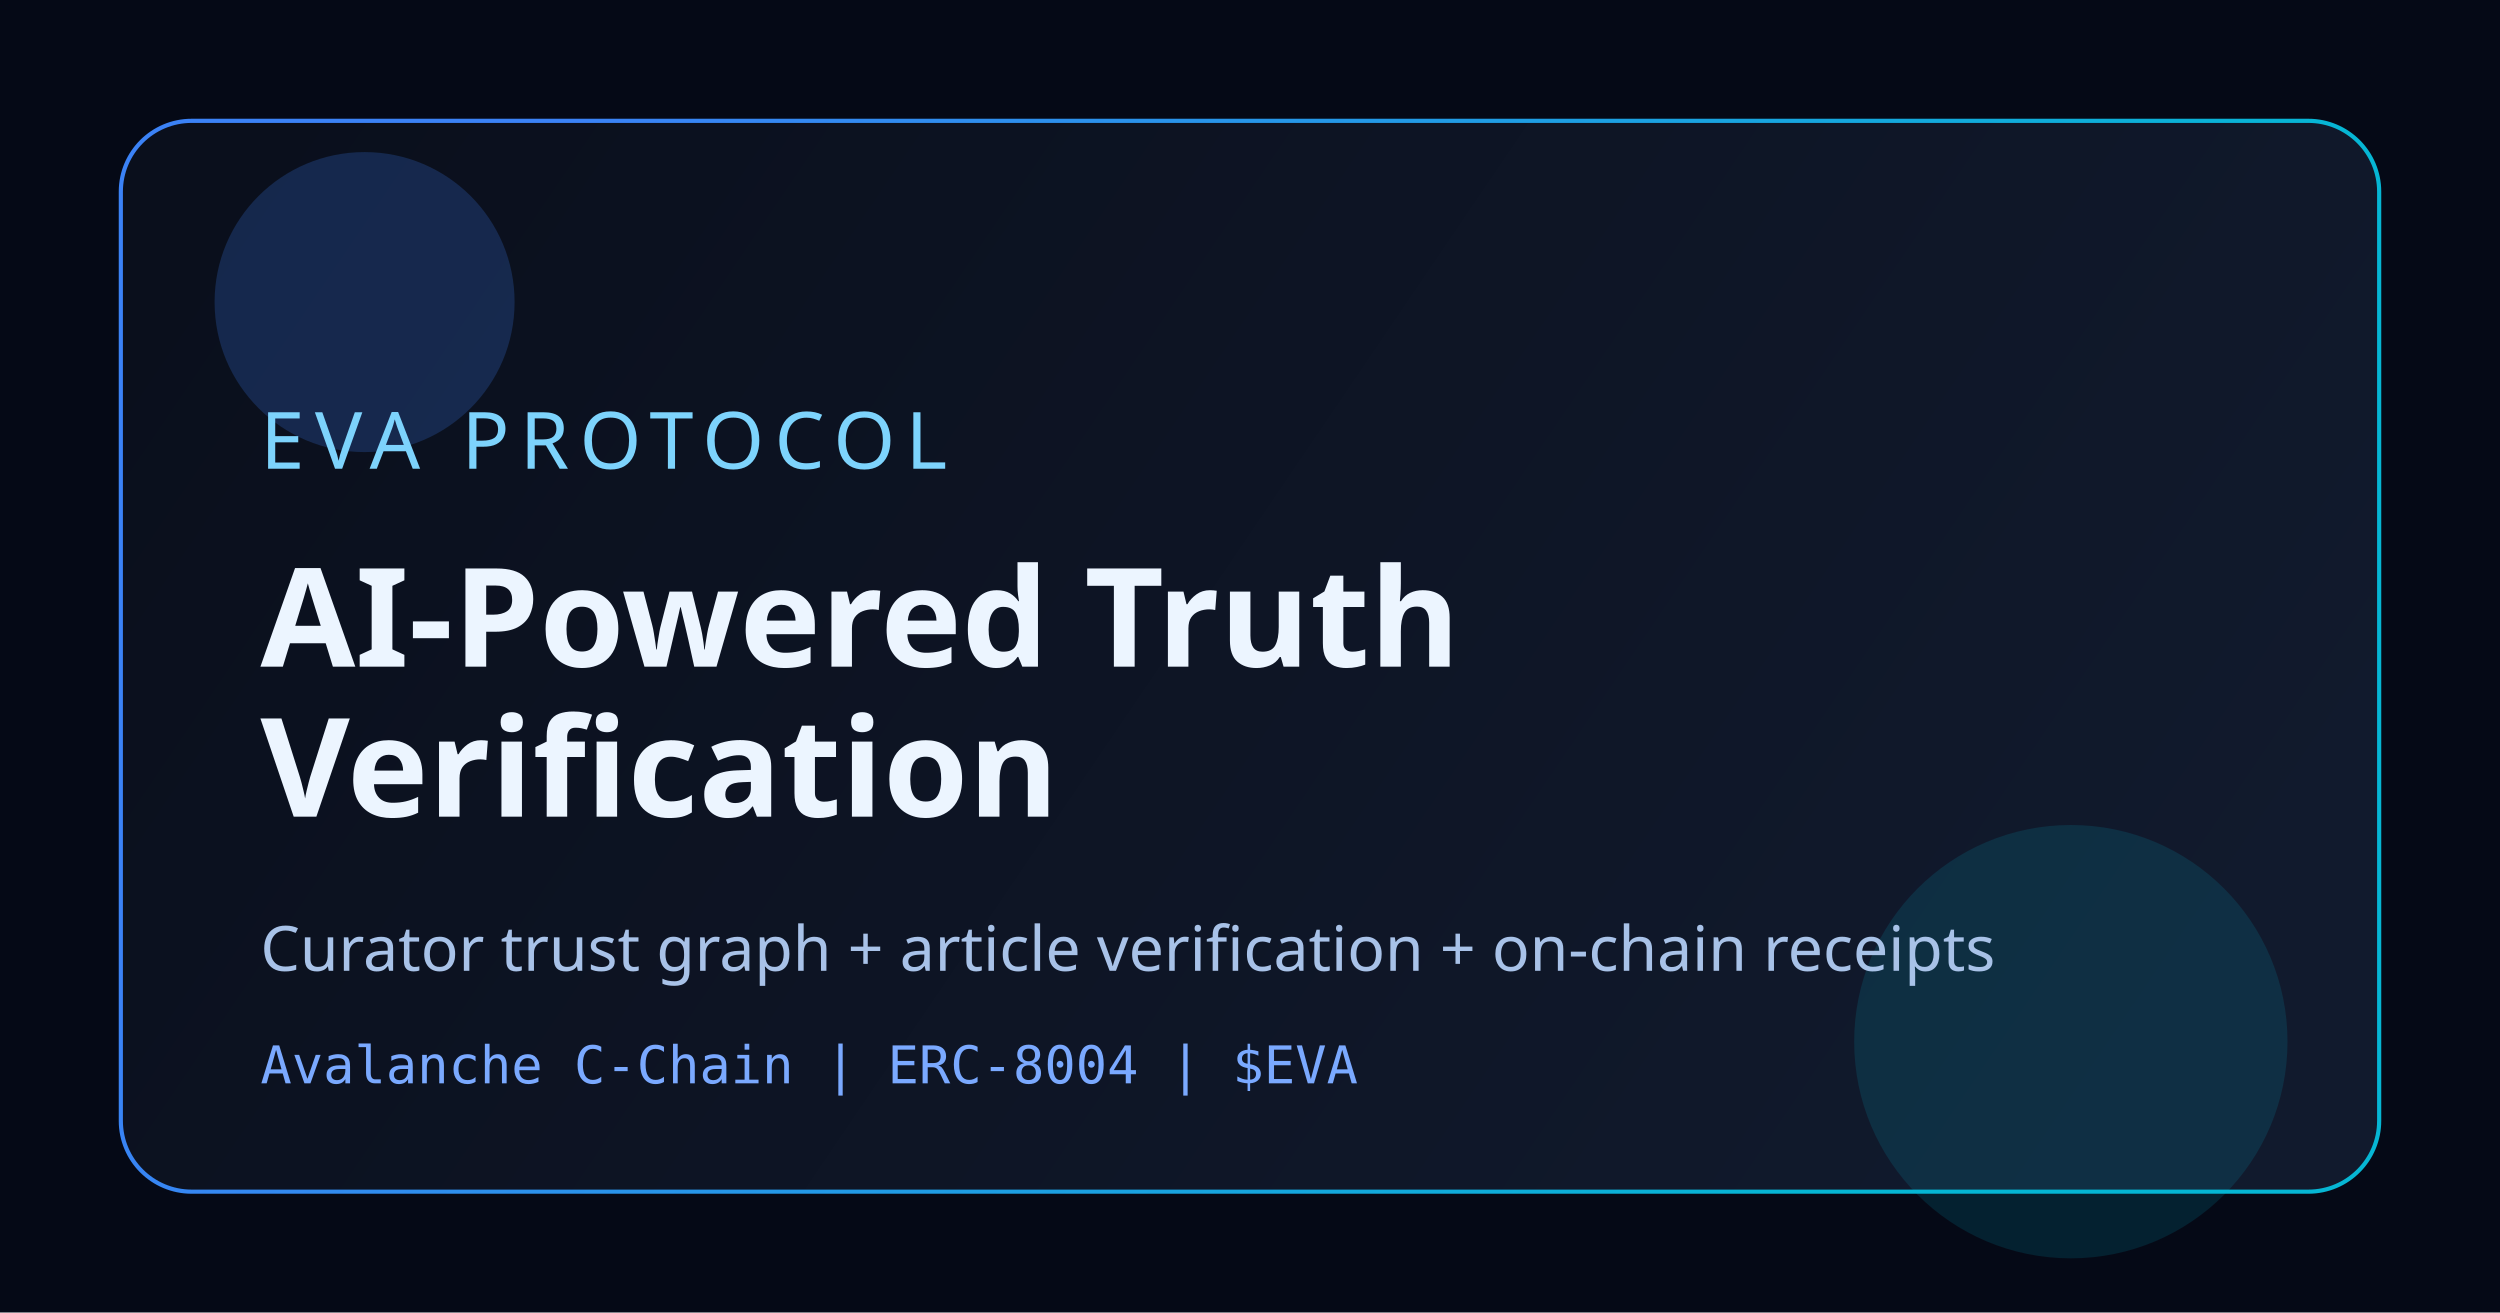
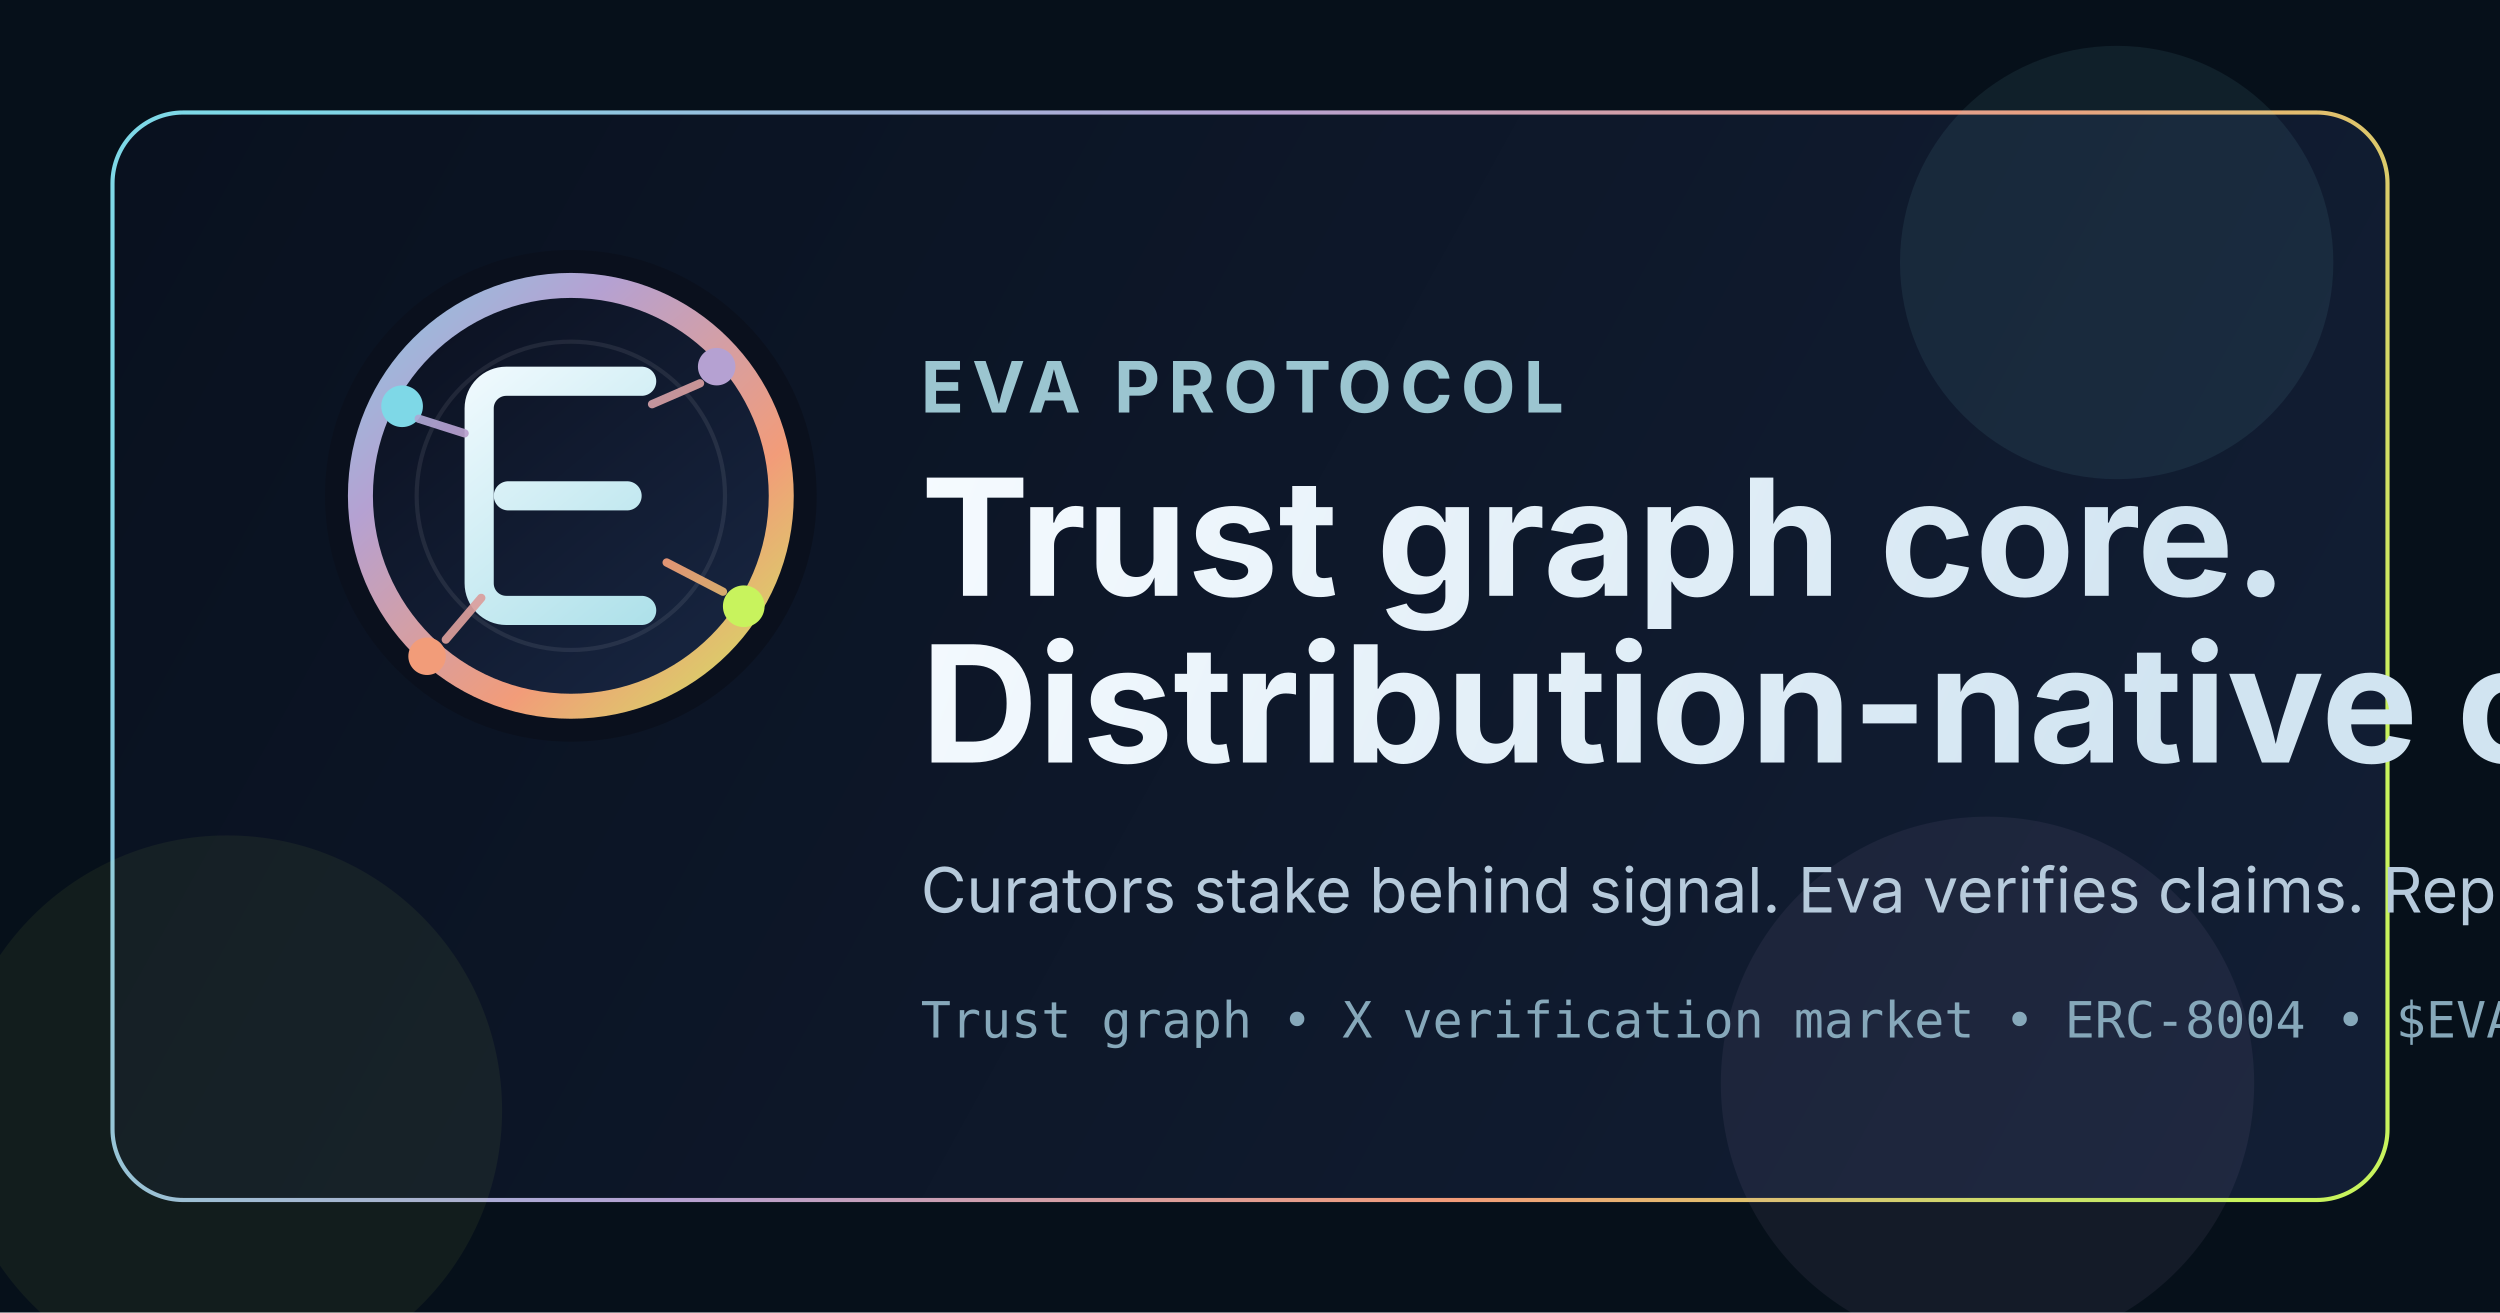
<svg xmlns="http://www.w3.org/2000/svg" width="1200" height="630" viewBox="0 0 1200 630" fill="none">
  <defs>
-     <linearGradient id="bg" x1="140" y1="30" x2="980" y2="600" gradientUnits="userSpaceOnUse">
-       <stop stop-color="#0A0F1C" />
-       <stop offset="1" stop-color="#111A2D" />
+     <linearGradient id="bg" x1="84" y1="44" x2="1083" y2="596" gradientUnits="userSpaceOnUse">
+       <stop stop-color="#09111F" />
+       <stop offset="1" stop-color="#121E34" />
    </linearGradient>
-     <linearGradient id="stroke" x1="242" y1="120" x2="919" y2="470" gradientUnits="userSpaceOnUse">
-       <stop stop-color="#3B82F6" />
-       <stop offset="1" stop-color="#06B6D4" />
+     <linearGradient id="frame" x1="124" y1="72" x2="1034" y2="566" gradientUnits="userSpaceOnUse">
+       <stop stop-color="#7ED8E7" />
+       <stop offset="0.4" stop-color="#B5A1D2" />
+       <stop offset="0.72" stop-color="#F29C79" />
+       <stop offset="1" stop-color="#C8F35D" />
+     </linearGradient>
+     <linearGradient id="mark-ring" x1="159" y1="102" x2="390" y2="350" gradientUnits="userSpaceOnUse">
+       <stop stop-color="#7ED8E7" />
+       <stop offset="0.34" stop-color="#B5A1D2" />
+       <stop offset="0.68" stop-color="#F29C79" />
+       <stop offset="1" stop-color="#C8F35D" />
+     </linearGradient>
+     <linearGradient id="mark-core" x1="210" y1="148" x2="338" y2="300" gradientUnits="userSpaceOnUse">
+       <stop stop-color="#0C1222" />
+       <stop offset="1" stop-color="#16233D" />
+     </linearGradient>
+     <linearGradient id="mark-stroke" x1="227" y1="166" x2="324" y2="286" gradientUnits="userSpaceOnUse">
+       <stop stop-color="#F4FBFF" />
+       <stop offset="1" stop-color="#AFE1EA" />
+     </linearGradient>
+     <linearGradient id="text-fill" x1="462" y1="136" x2="1040" y2="365" gradientUnits="userSpaceOnUse">
+       <stop stop-color="#F6FBFF" />
+       <stop offset="1" stop-color="#D1E4F1" />
    </linearGradient>
  </defs>
-   <rect width="1200" height="630" fill="#050916" />
-   <rect x="58" y="58" width="1084" height="514" rx="34" fill="url(#bg)" stroke="url(#stroke)" stroke-width="2" />
-   <circle cx="175" cy="145" r="72" fill="#3B82F6" fill-opacity="0.22" />
-   <circle cx="994" cy="500" r="104" fill="#06B6D4" fill-opacity="0.14" />
-   <text x="125" y="225" fill="#7DD3FC" font-family="Orbitron, Space Grotesk, sans-serif" font-size="38" letter-spacing="5">EVA PROTOCOL</text>
-   <text x="125" y="320" fill="#ECF5FF" font-family="Space Grotesk, sans-serif" font-size="66" font-weight="700">AI-Powered Truth</text>
-   <text x="125" y="392" fill="#ECF5FF" font-family="Space Grotesk, sans-serif" font-size="66" font-weight="700">Verification</text>
-   <text x="125" y="466" fill="#A8C2E8" font-family="Space Grotesk, sans-serif" font-size="30">Curator trust graph + article verification + on-chain receipts</text>
-   <text x="125" y="520" fill="#7AA9FF" font-family="JetBrains Mono, monospace" font-size="25">Avalanche C-Chain | ERC-8004 | $EVA</text>
+   <rect width="1200" height="630" fill="#06101A" />
+   <rect x="54" y="54" width="1092" height="522" rx="34" fill="url(#bg)" stroke="url(#frame)" stroke-width="2" />
+   <circle cx="1016" cy="126" r="104" fill="#7ED8E7" fill-opacity="0.08" />
+   <circle cx="109" cy="533" r="132" fill="#C8F35D" fill-opacity="0.06" />
+   <circle cx="954" cy="520" r="128" fill="#B5A1D2" fill-opacity="0.08" />
+   <g>
+     <circle cx="274" cy="238" r="118" fill="#0A101D" />
+     <circle cx="274" cy="238" r="101" fill="url(#mark-core)" stroke="url(#mark-ring)" stroke-width="12" />
+     <circle cx="274" cy="238" r="74" stroke="rgba(255,255,255,0.08)" stroke-width="2" />
+     <path d="M308 183H243C235.82 183 230 188.82 230 196V280C230 287.18 235.82 293 243 293H308" stroke="url(#mark-stroke)" stroke-width="14" stroke-linecap="round" stroke-linejoin="round" />
+     <path d="M244 238H301" stroke="url(#mark-stroke)" stroke-width="14" stroke-linecap="round" />
+     <circle cx="193" cy="195" r="10" fill="#7ED8E7" />
+     <circle cx="344" cy="176" r="9" fill="#B5A1D2" />
+     <circle cx="357" cy="291" r="10" fill="#C8F35D" />
+     <circle cx="205" cy="315" r="9" fill="#F29C79" />
+     <path d="M201 201L223 208" stroke="url(#mark-ring)" stroke-width="4" stroke-linecap="round" opacity="0.92" />
+     <path d="M336 184L313 194" stroke="url(#mark-ring)" stroke-width="4" stroke-linecap="round" opacity="0.92" />
+     <path d="M347 284L320 270" stroke="url(#mark-ring)" stroke-width="4" stroke-linecap="round" opacity="0.92" />
+     <path d="M214 307L231 287" stroke="url(#mark-ring)" stroke-width="4" stroke-linecap="round" opacity="0.92" />
+   </g>
+   <text x="442" y="198" fill="#9BC5D0" font-family="Space Grotesk, Inter, sans-serif" font-size="34" font-weight="700" letter-spacing="4">EVA PROTOCOL</text>
+   <text x="442" y="286" fill="url(#text-fill)" font-family="Space Grotesk, Inter, sans-serif" font-size="78" font-weight="700">Trust graph core.</text>
+   <text x="442" y="366" fill="url(#text-fill)" font-family="Space Grotesk, Inter, sans-serif" font-size="78" font-weight="700">Distribution-native channels.</text>
+   <text x="442" y="438" fill="#B6CADB" font-family="Space Grotesk, Inter, sans-serif" font-size="30">Curators stake behind signal. Eva verifies claims. Reputation compounds on Avalanche.</text>
+   <text x="442" y="498" fill="#86A8BA" font-family="JetBrains Mono, ui-monospace, monospace" font-size="24">Trust graph • X verification market • ERC-8004 • $EVA</text>
</svg>
